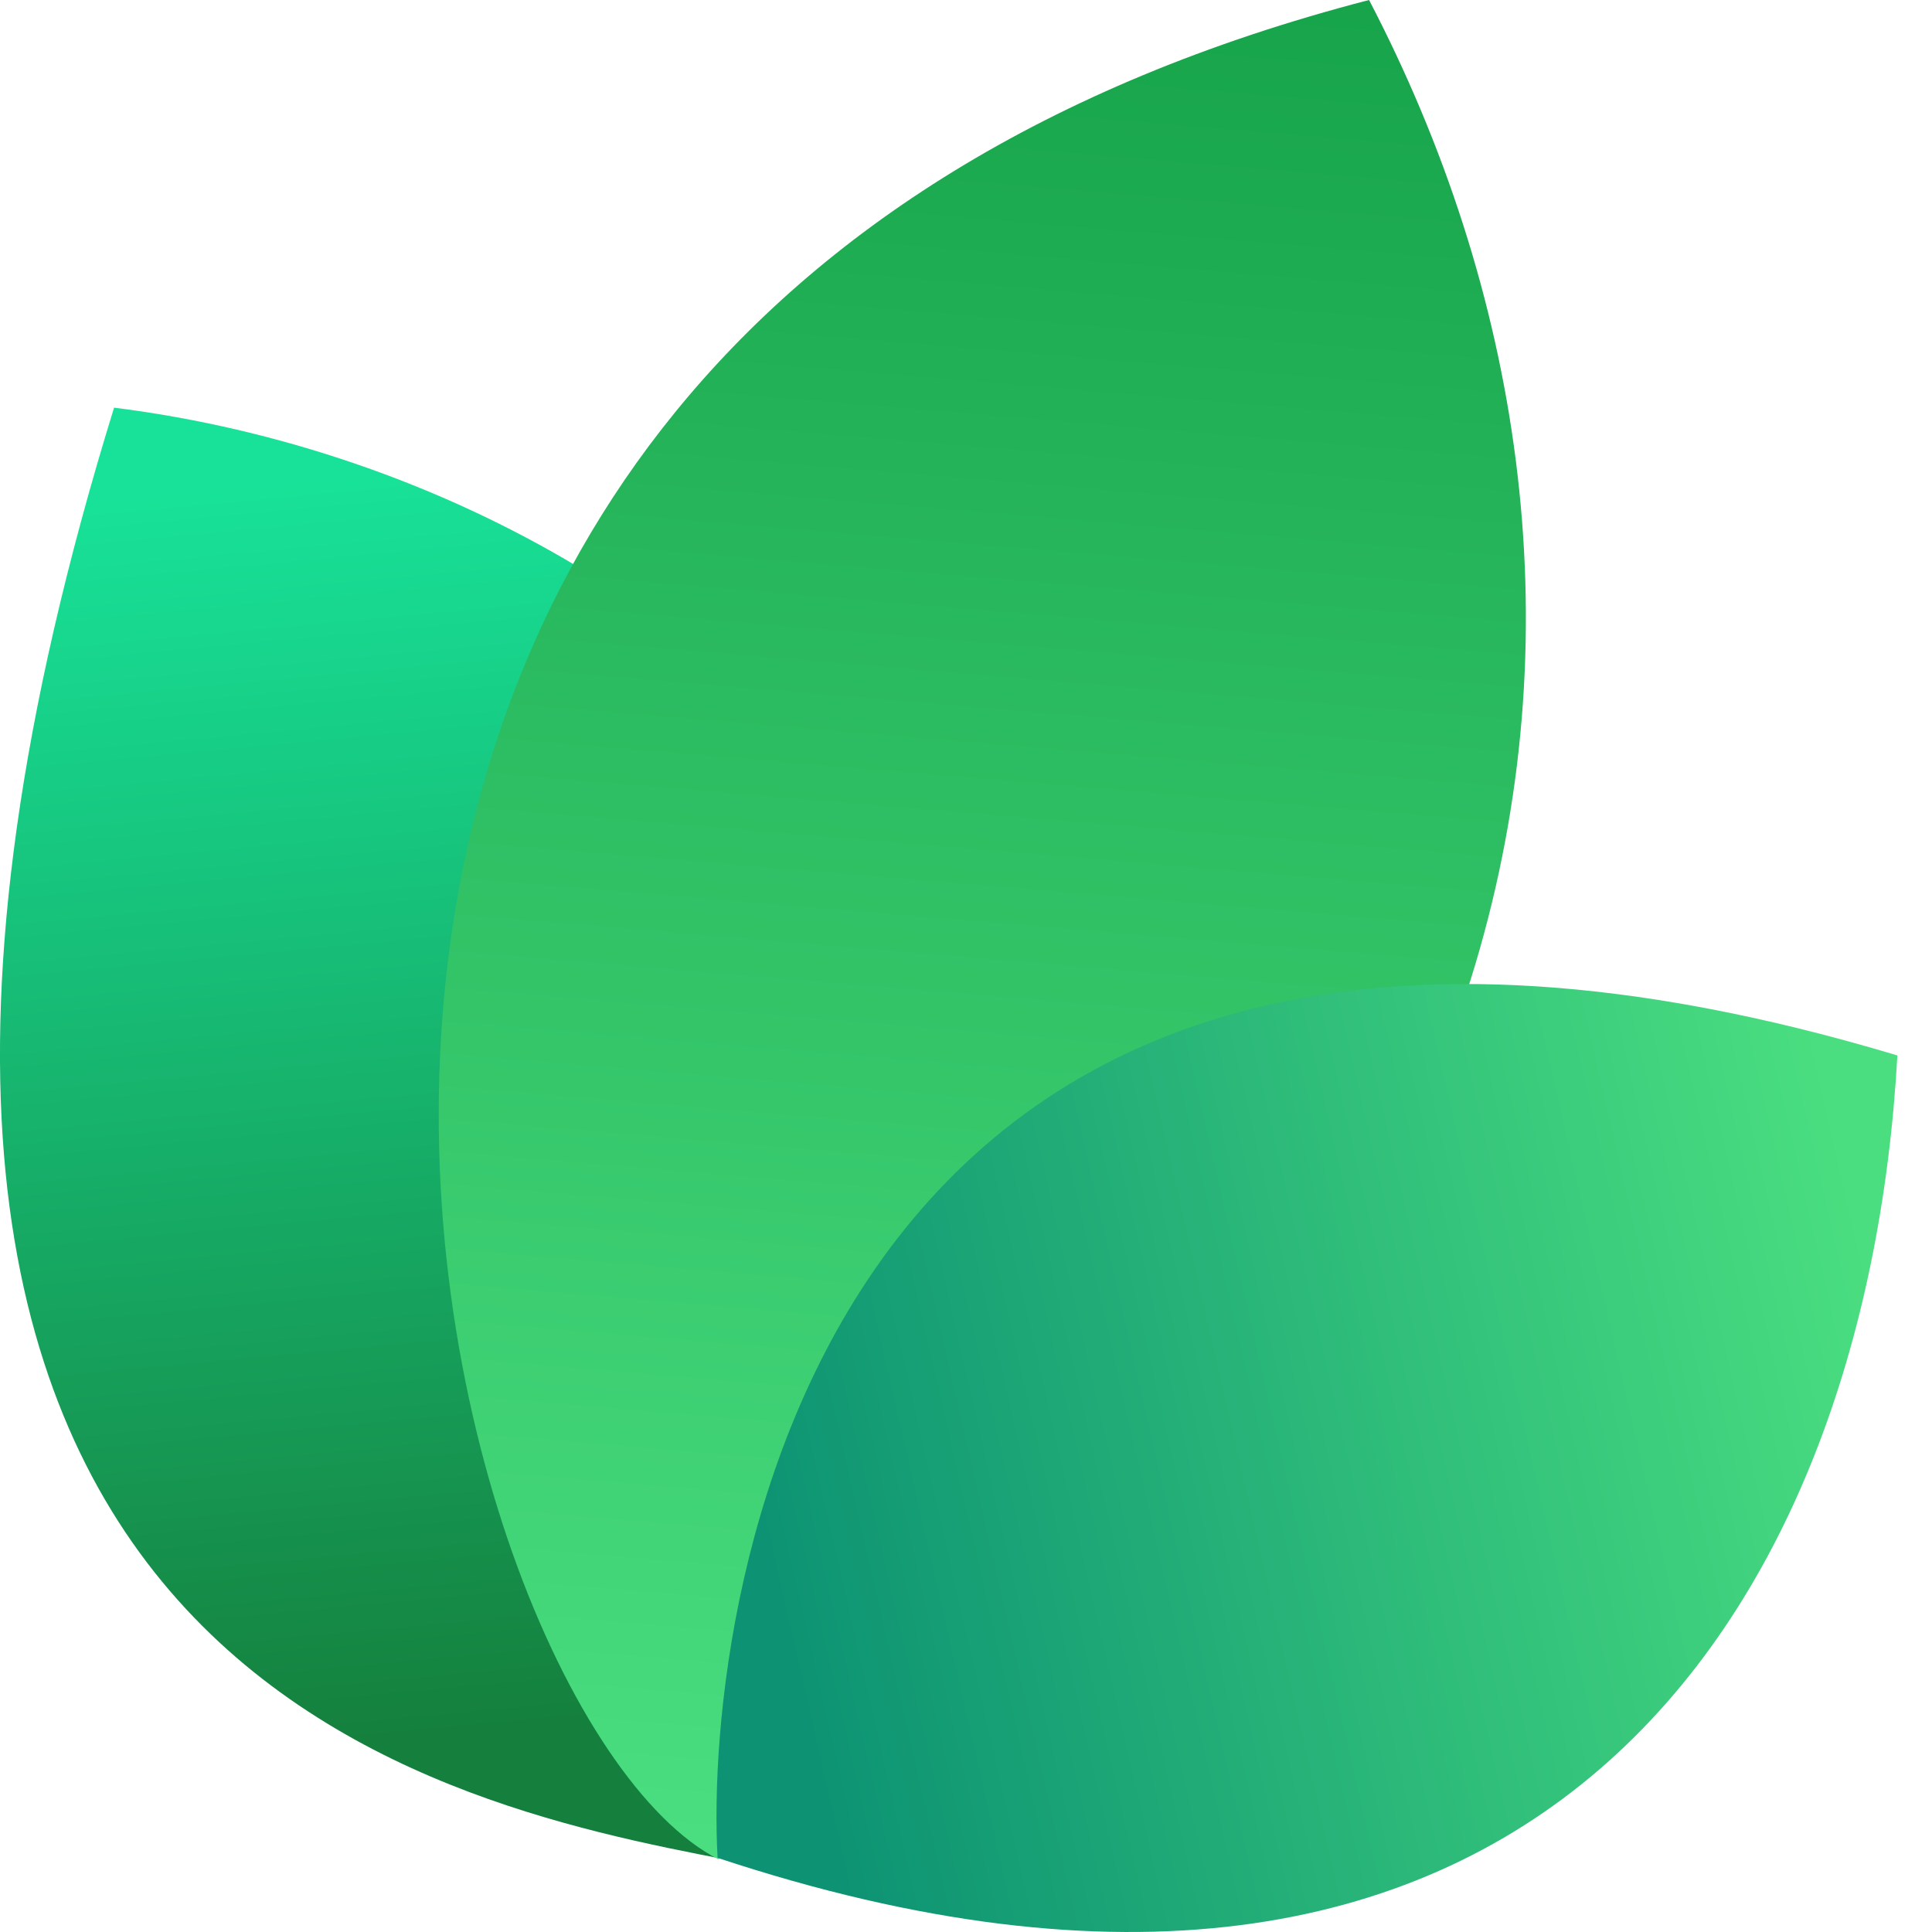
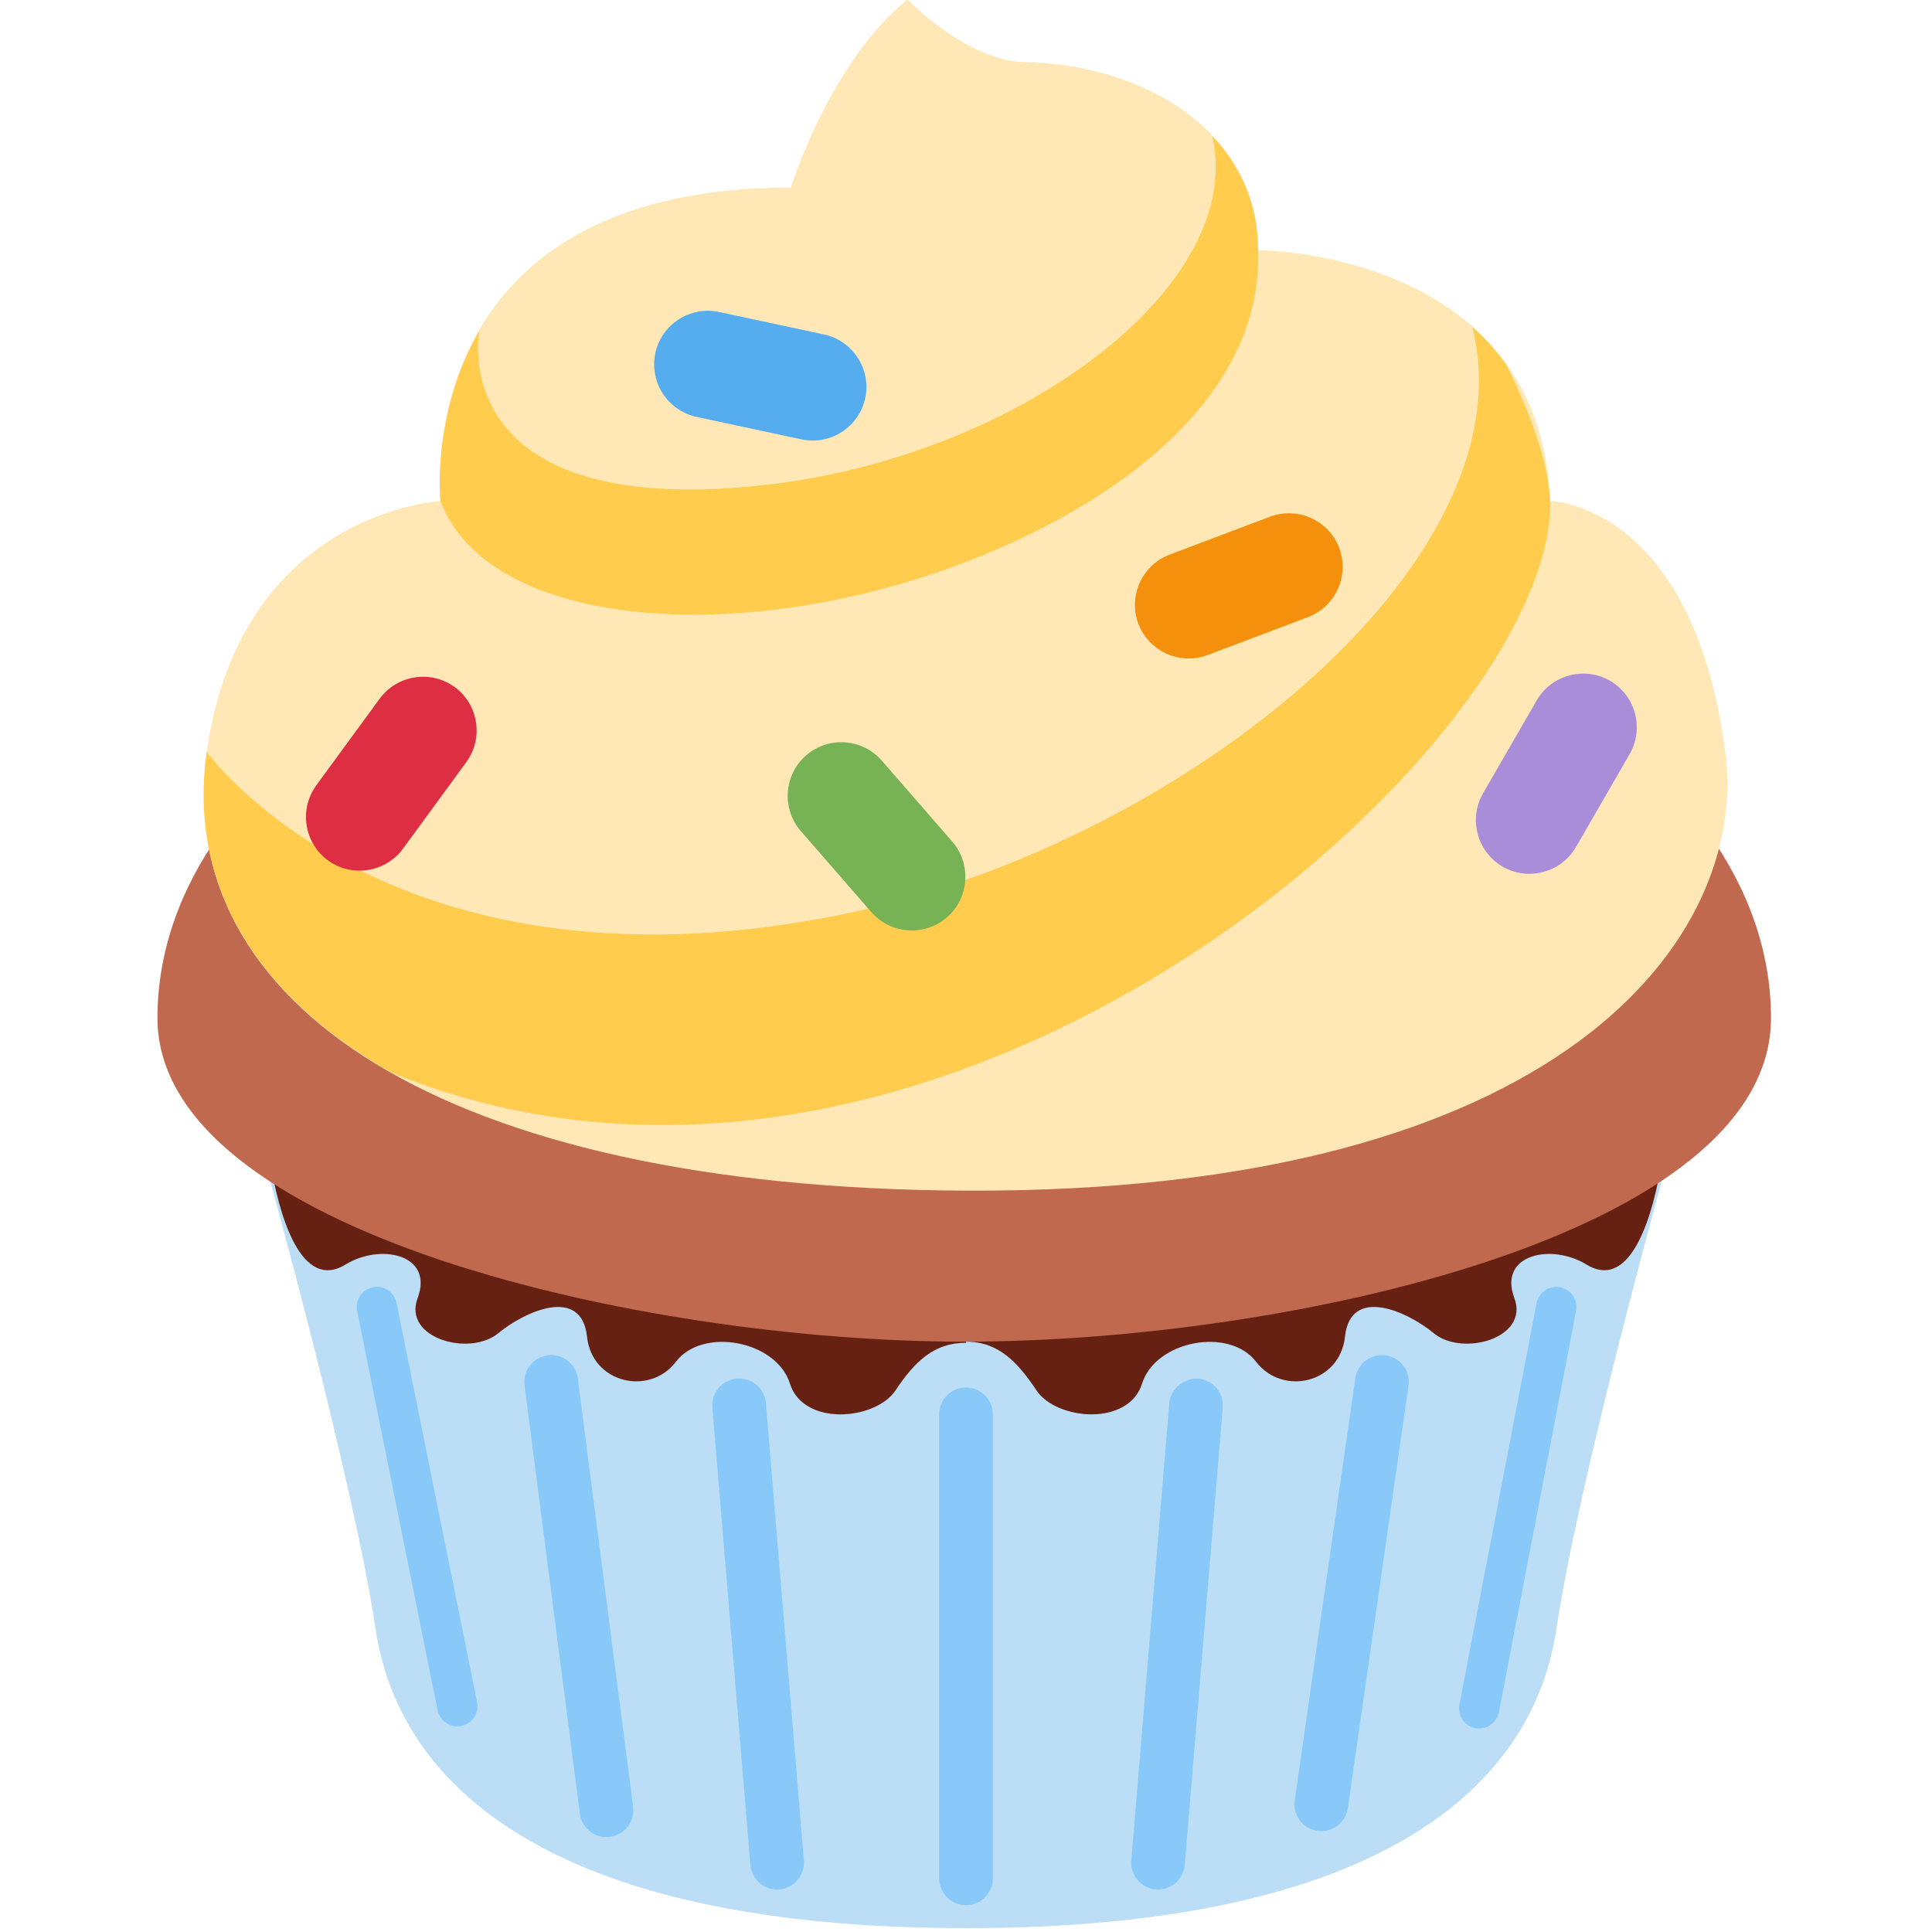
- <svg xmlns="http://www.w3.org/2000/svg" width="24" height="24" viewBox="0 0 24 24" fill="none">
-   <path d="M9.061 23.108C5.268 22.377 -3.391 20.627 1.417 5.064C9.634 6.099 16.973 14.064 9.061 23.108Z" fill="url(#paint0_linear_17557_2021)" />
-   <path d="M8.919 23.094C5.276 21.222 0.784 4.209 17.007 0C20.757 7.193 19.621 16.545 8.919 23.094Z" fill="url(#paint1_linear_17557_2021)" />
-   <path d="M8.914 23.079C8.735 19.882 10.159 9.085 23.57 13.111C23.181 20.123 18.984 26.418 8.914 23.079Z" fill="url(#paint2_linear_17557_2021)" />
-   <defs>
-     <linearGradient id="paint0_linear_17557_2021" x1="3.776" y1="5.916" x2="5.232" y2="21.559" gradientUnits="userSpaceOnUse">
-       <stop stop-color="#18E299" />
-       <stop offset="1" stop-color="#15803D" />
-     </linearGradient>
-     <linearGradient id="paint1_linear_17557_2021" x1="12.171" y1="-0.718" x2="10.19" y2="22.983" gradientUnits="userSpaceOnUse">
-       <stop stop-color="#16A34A" />
-       <stop offset="1" stop-color="#4ADE80" />
-     </linearGradient>
-     <linearGradient id="paint2_linear_17557_2021" x1="23.133" y1="15.353" x2="9.338" y2="18.52" gradientUnits="userSpaceOnUse">
-       <stop stop-color="#4ADE80" />
-       <stop offset="1" stop-color="#0D9373" />
-     </linearGradient>
-   </defs>
+ <svg xmlns="http://www.w3.org/2000/svg" width="800px" height="800px" viewBox="0 0 36 36" aria-hidden="true" role="img" class="iconify iconify--twemoji" preserveAspectRatio="xMidYMid meet">
+   <path fill="#BBDDF5" d="M5 21.875s1.589 5.727 2 8.482c.464 3.111 3.571 5.571 11 5.571s10.536-2.461 11-5.571c.411-2.755 2-8.482 2-8.482H5z" />
+   <path fill="#662113" d="M5.094 21.969c.25 1.219.694 1.994 1.344 1.594c.65-.4 1.65-.193 1.344.625c-.281.75.969 1.094 1.5.656c.509-.419 1.555-.881 1.656.062c.094.875 1.168 1.11 1.656.469c.5-.656 1.875-.394 2.125.406s1.594.688 1.969.125c.355-.533.713-.885 1.312-.885V25c.6 0 .957.373 1.312.906c.375.562 1.719.675 1.969-.125s1.625-1.062 2.125-.406c.489.641 1.562.406 1.656-.469c.101-.943 1.147-.482 1.656-.062c.531.438 1.781.094 1.5-.656c-.307-.818.694-1.025 1.344-.625c.65.4 1.094-.375 1.344-1.594H5.094z" />
+   <path fill="#C1694F" d="M33 18.969c0-4.919-6.731-8.906-15.033-8.906c-8.303 0-15.033 3.987-15.033 8.906c0 3.969 9 6.031 15.033 6.031S33 23 33 18.969z" />
+   <path d="M18 35.5a.5.5 0 0 1-.5-.5v-8.646a.5.5 0 0 1 1 0V35a.5.5 0 0 1-.5.5zm-6.699-1.268a.501.501 0 0 1-.496-.436l-1.031-7.982a.502.502 0 0 1 .432-.561a.497.497 0 0 1 .56.432l1.031 7.982a.502.502 0 0 1-.496.565zm3.179.976a.5.5 0 0 1-.498-.459l-.708-8.521a.5.5 0 1 1 .997-.082l.708 8.521a.5.5 0 0 1-.457.539l-.042.002zm-5.959-3.041a.375.375 0 0 1-.367-.301l-1.5-7.438a.374.374 0 0 1 .293-.441c.198-.048.4.09.442.293l1.5 7.438a.374.374 0 0 1-.368.449zm16.1 1.952a.5.5 0 0 1-.496-.571l1.13-7.869a.507.507 0 0 1 .566-.424a.5.5 0 0 1 .424.566l-1.13 7.869a.5.5 0 0 1-.494.429zm-3.042 1.089l-.042-.002a.5.5 0 0 1-.457-.539l.708-8.521c.022-.276.292-.474.539-.457a.5.5 0 0 1 .457.539l-.708 8.521a.499.499 0 0 1-.497.459zm5.983-3a.374.374 0 0 1-.368-.445l1.438-7.479a.374.374 0 1 1 .736.14l-1.438 7.479a.374.374 0 0 1-.368.305z" fill="#88C9F9" />
+   <path fill="#FFE8B6" d="M16.912-.011s1.087 1.144 2.175 1.167c2.268.049 4.355 1.315 4.355 3.506c0 0 5.261 0 5.443 4.674c0 0 2.655.045 3.263 4.672c.454 3.456-3.038 8.227-14.148 8.178c-9.795-.043-14.806-3.524-14.148-8.176c.634-4.48 4.354-4.673 4.354-4.673s-.636-5.843 6.529-5.842c0 0 .726-2.337 2.177-3.506z" />
+   <path fill="#FFCC4D" d="M17.91 10.504c2.936-1.108 5.623-3.115 5.533-5.841c0-.858-.327-1.568-.852-2.125c.643 2.808-3.651 6-8.399 6.506c-5.941.633-5.261-2.872-5.261-2.872l-.007.007c-.883 1.536-.717 3.159-.717 3.159c.905 2.383 5.576 2.724 9.703 1.166z" />
+   <path fill="#FFCC4D" d="M28.885 9.337c-.006-.143-.03-.268-.045-.402c-.116-.677-.453-1.506-.774-2.138c-.19-.265-.4-.499-.63-.702c1.109 4.426-5.563 9.749-11.93 10.982c-8.299 1.606-11.654-3.065-11.654-3.065c-.342 2.415.858 4.509 3.449 5.976c10.227 4.169 21.673-6.095 21.584-10.651z" />
+   <path fill="#DD2E44" d="M8.689 14.201l-1.181 1.614a1.003 1.003 0 0 1-1.398.216a1.003 1.003 0 0 1-.216-1.398l1.181-1.614a1.003 1.003 0 0 1 1.398-.216c.444.325.541.954.216 1.398z" />
+   <path fill="#55ACEE" d="M14.935 8.187l-1.956-.419a1.002 1.002 0 0 1-.768-1.187c.115-.538.65-.884 1.187-.768l1.956.419c.538.115.884.65.768 1.187a1.001 1.001 0 0 1-1.187.768z" />
+   <path fill="#77B255" d="M16.431 14.173l1.313 1.509c.361.415.317 1.05-.098 1.411a1.003 1.003 0 0 1-1.411-.098l-1.313-1.509a1.003 1.003 0 0 1 .098-1.411a1.003 1.003 0 0 1 1.411.098z" />
+   <path fill="#F4900C" d="M24.372 11.499l-1.871.707a1.003 1.003 0 0 1-1.289-.582a1.003 1.003 0 0 1 .582-1.289l1.871-.707a1.003 1.003 0 0 1 1.289.582a1.003 1.003 0 0 1-.582 1.289z" />
+   <path fill="#AA8DD8" d="M30.366 14.051l-1 1.732c-.275.476-.89.641-1.366.366a1.003 1.003 0 0 1-.366-1.366l1-1.732c.275-.476.89-.641 1.366-.366c.476.275.641.889.366 1.366z" />
</svg>
